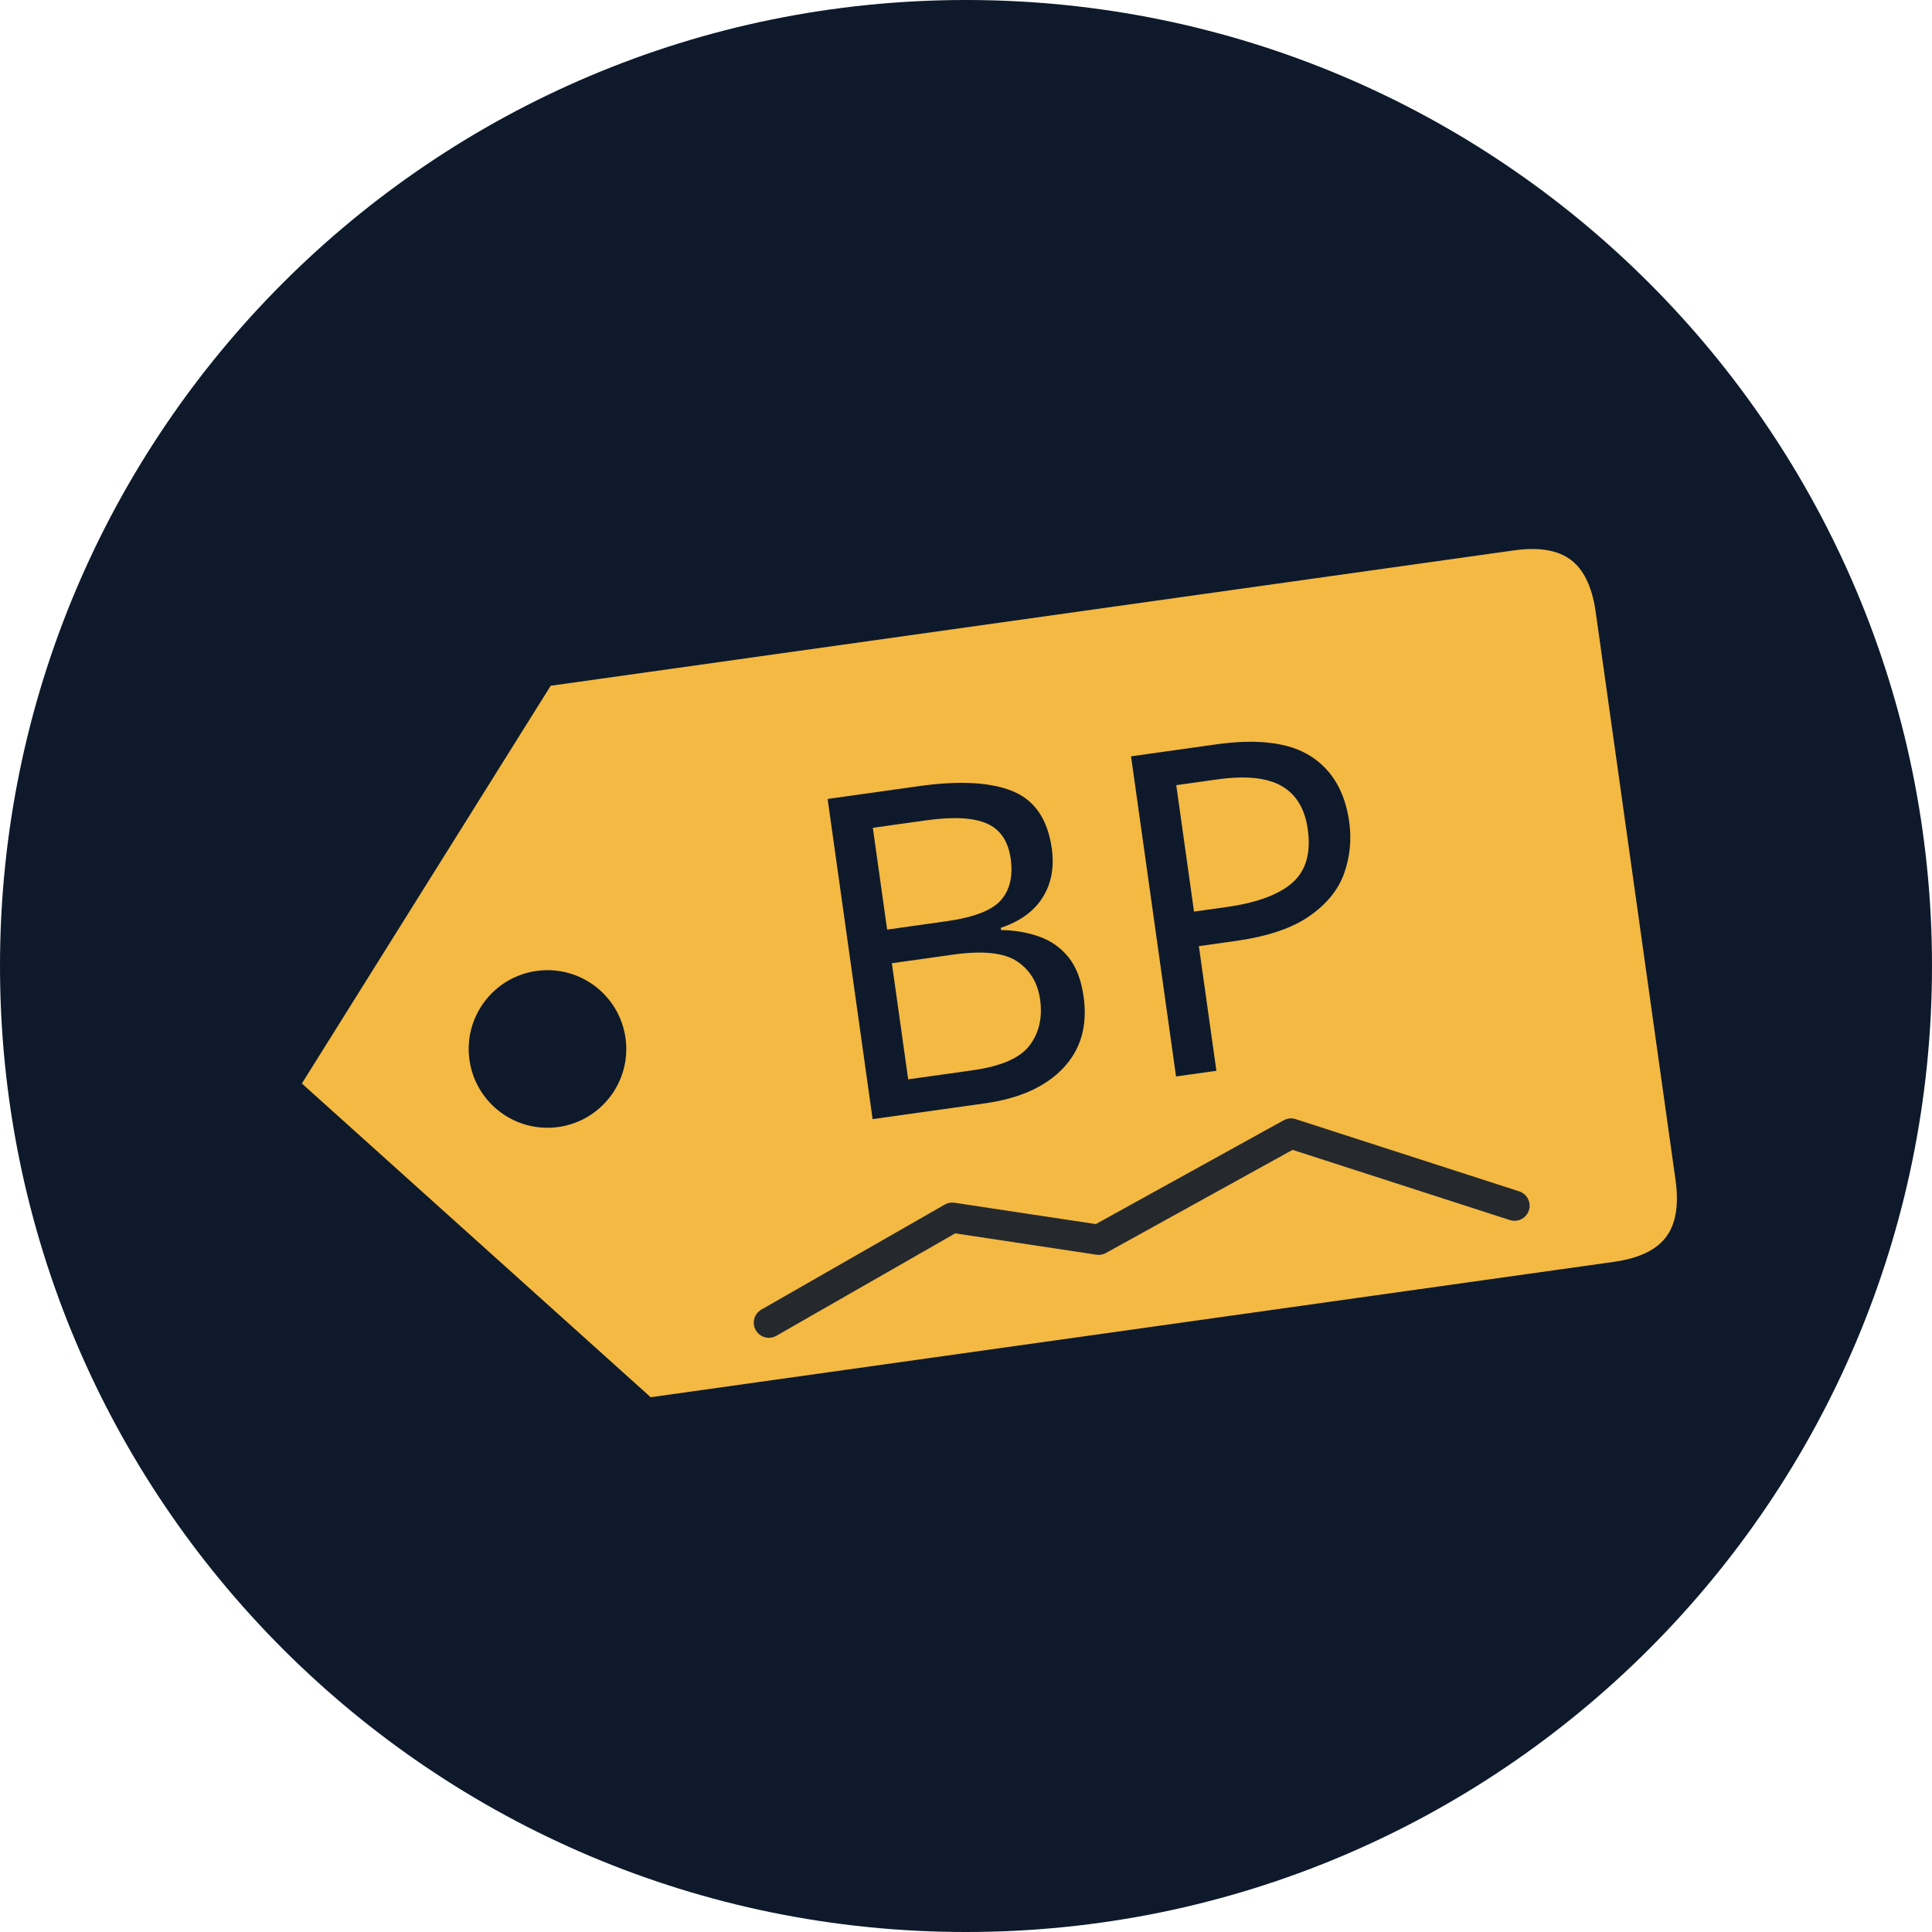
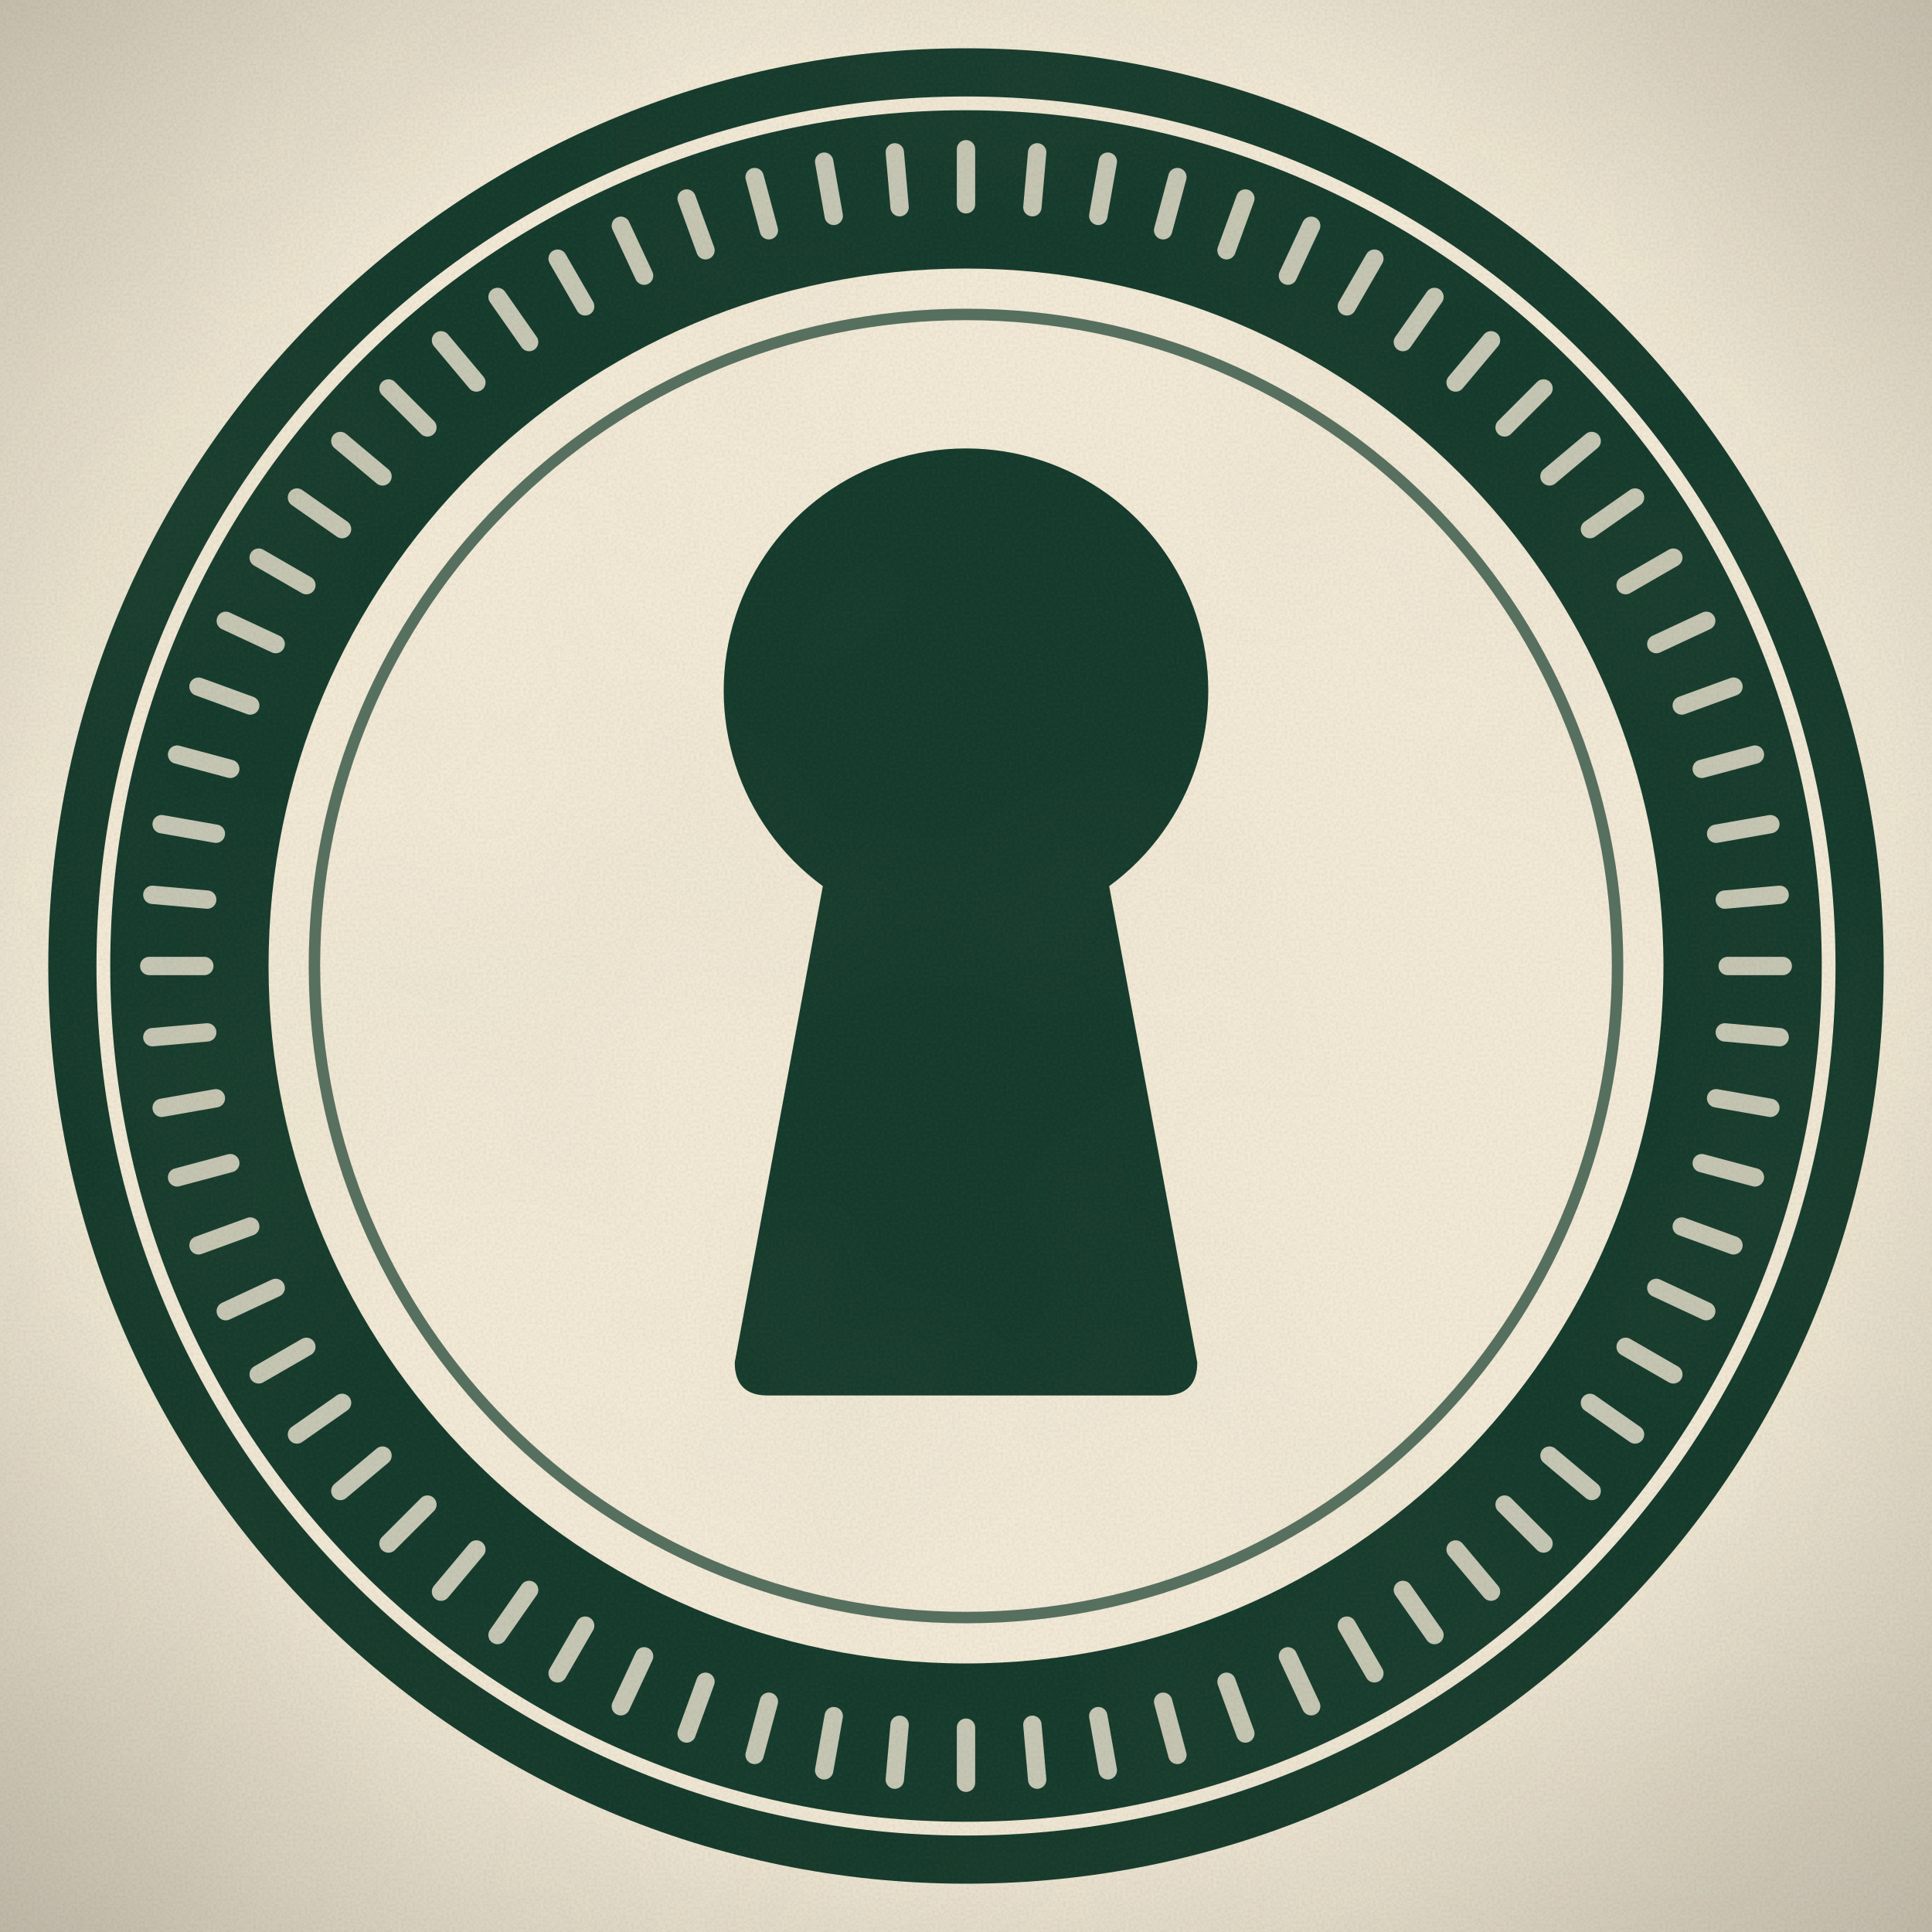
<svg xmlns="http://www.w3.org/2000/svg" viewBox="0 0 800 800" width="800" height="800">
-   <circle cx="400" cy="400" r="400" fill="#0E1A2B" />
-   <g transform="translate(400 410) scale(1.25) rotate(-8)">
-     <path d="M -230 0 L -125 -125 L 200 -125 Q 230 -125 230 -95 L 230 95 Q 230 125 200 125 L -125 125 Z" fill="#F4B942" stroke="#0E1A2B" stroke-width="12" stroke-linejoin="round" stroke-linecap="round" />
-     <circle cx="-140" cy="0" r="22.5" fill="#0E1A2B" stroke="#0E1A2B" stroke-width="7.2" />
-     <text x="45" y="38" font-family="Anton, 'Bebas Neue', Impact, 'Arial Narrow', sans-serif" font-size="150" font-weight="400" fill="#0E1A2B" text-anchor="middle" letter-spacing="4">BP</text>
-     <path d="M -80 100 L -15 74 L 32 88 L 100 62 L 170 96" fill="none" stroke="#0E1A2B" stroke-width="10" stroke-linecap="round" stroke-linejoin="round" opacity="0.9" />
+   <defs>
+     <filter id="rg2" x="-5%" y="-5%" width="110%" height="110%">
+       <feTurbulence type="fractalNoise" baseFrequency="0.022" numOctaves="2" seed="2" result="n" />
+       <feDisplacementMap in="SourceGraphic" in2="n" scale="6" xChannelSelector="R" yChannelSelector="G" />
+     </filter>
+     <filter id="rt2" x="-5%" y="-10%" width="110%" height="120%">
+       <feTurbulence type="fractalNoise" baseFrequency="0.03" numOctaves="2" seed="13" result="n" />
+       <feDisplacementMap in="SourceGraphic" in2="n" scale="2.4" xChannelSelector="R" yChannelSelector="G" />
+     </filter>
+     <filter id="gr2" x="0" y="0" width="100%" height="100%">
+       <feTurbulence type="fractalNoise" baseFrequency="0.85" numOctaves="2" seed="7" stitchTiles="stitch" />
+       <feColorMatrix type="matrix" values="0 0 0 0 0.2  0 0 0 0 0.17  0 0 0 0 0.1  0 0 0 0.9 -0.28" />
+     </filter>
+     <filter id="bl2" x="0" y="0" width="100%" height="100%">
+       <feTurbulence type="fractalNoise" baseFrequency="0.006" numOctaves="3" seed="3" />
+       <feColorMatrix type="matrix" values="0 0 0 0 0.3  0 0 0 0 0.24  0 0 0 0 0.12  0 0 0 1.4 -0.62" />
+     </filter>
+     <radialGradient id="vg2" cx="50%" cy="48%" r="75%">
+       <stop offset="60%" stop-color="#17150F" stop-opacity="0" />
+       <stop offset="100%" stop-color="#17150F" stop-opacity="0.26" />
+     </radialGradient>
+     <pattern id="di2" width="16" height="16" patternUnits="userSpaceOnUse" patternTransform="rotate(18)">
+       <circle cx="8" cy="8" r="3.6" fill="#17150F" opacity="0.2" />
+     </pattern>
+     <pattern id="db2" width="16" height="16" patternUnits="userSpaceOnUse" patternTransform="rotate(18)">
+       <circle cx="8" cy="8" r="3.6" fill="#9C7526" opacity="0.5" />
+     </pattern>
+     <pattern id="dr2" width="16" height="16" patternUnits="userSpaceOnUse" patternTransform="rotate(18)">
+       <circle cx="8" cy="8" r="3.6" fill="#C8372D" opacity="0.45" />
+     </pattern>
+     <pattern id="dc2" width="16" height="16" patternUnits="userSpaceOnUse" patternTransform="rotate(18)">
+       <circle cx="8" cy="8" r="3.6" fill="#F2EAD7" opacity="0.14" />
+     </pattern>
+   </defs>
+   <rect width="800" height="800" fill="#F2EAD7" />
+   <g transform="translate(400 400) scale(1.9)">
+     <circle r="200" fill="#133A2C" />
+     <circle r="188" fill="none" stroke="#F2EAD7" stroke-width="3" />
+     <path d="M 178 0 L 166 0" stroke="#F2EAD7" stroke-width="4" stroke-linecap="round" opacity="0.8" />
+     <path d="M 177.323 15.514 L 165.368 14.468" stroke="#F2EAD7" stroke-width="4" stroke-linecap="round" opacity="0.8" />
+     <path d="M 175.296 30.909 L 163.478 28.826" stroke="#F2EAD7" stroke-width="4" stroke-linecap="round" opacity="0.8" />
+     <path d="M 171.935 46.07 L 160.344 42.964" stroke="#F2EAD7" stroke-width="4" stroke-linecap="round" opacity="0.8" />
+     <path d="M 167.265 60.88 L 155.989 56.775" stroke="#F2EAD7" stroke-width="4" stroke-linecap="round" opacity="0.8" />
+     <path d="M 161.323 75.226 L 150.447 70.155" stroke="#F2EAD7" stroke-width="4" stroke-linecap="round" opacity="0.8" />
+     <path d="M 154.153 89 L 143.76 83" stroke="#F2EAD7" stroke-width="4" stroke-linecap="round" opacity="0.8" />
+     <path d="M 145.809 102.097 L 135.979 95.214" stroke="#F2EAD7" stroke-width="4" stroke-linecap="round" opacity="0.8" />
+     <path d="M 136.356 114.416 L 127.163 106.703" stroke="#F2EAD7" stroke-width="4" stroke-linecap="round" opacity="0.8" />
+     <path d="M 125.865 125.865 L 117.38 117.38" stroke="#F2EAD7" stroke-width="4" stroke-linecap="round" opacity="0.8" />
+     <path d="M 114.416 136.356 L 106.703 127.163" stroke="#F2EAD7" stroke-width="4" stroke-linecap="round" opacity="0.8" />
+     <path d="M 102.097 145.809 L 95.214 135.979" stroke="#F2EAD7" stroke-width="4" stroke-linecap="round" opacity="0.8" />
+     <path d="M 89 154.153 L 83 143.76" stroke="#F2EAD7" stroke-width="4" stroke-linecap="round" opacity="0.8" />
+     <path d="M 75.226 161.323 L 70.155 150.447" stroke="#F2EAD7" stroke-width="4" stroke-linecap="round" opacity="0.8" />
+     <path d="M 60.88 167.265 L 56.775 155.989" stroke="#F2EAD7" stroke-width="4" stroke-linecap="round" opacity="0.8" />
+     <path d="M 46.07 171.935 L 42.964 160.344" stroke="#F2EAD7" stroke-width="4" stroke-linecap="round" opacity="0.8" />
+     <path d="M 30.909 175.296 L 28.826 163.478" stroke="#F2EAD7" stroke-width="4" stroke-linecap="round" opacity="0.8" />
+     <path d="M 15.514 177.323 L 14.468 165.368" stroke="#F2EAD7" stroke-width="4" stroke-linecap="round" opacity="0.8" />
+     <path d="M 1.0899356512411444e-14 178 L 1.0164568432923031e-14 166" stroke="#F2EAD7" stroke-width="4" stroke-linecap="round" opacity="0.8" />
+     <path d="M -15.514 177.323 L -14.468 165.368" stroke="#F2EAD7" stroke-width="4" stroke-linecap="round" opacity="0.8" />
+     <path d="M -30.909 175.296 L -28.826 163.478" stroke="#F2EAD7" stroke-width="4" stroke-linecap="round" opacity="0.8" />
+     <path d="M -46.07 171.935 L -42.964 160.344" stroke="#F2EAD7" stroke-width="4" stroke-linecap="round" opacity="0.8" />
+     <path d="M -60.88 167.265 L -56.775 155.989" stroke="#F2EAD7" stroke-width="4" stroke-linecap="round" opacity="0.8" />
+     <path d="M -75.226 161.323 L -70.155 150.447" stroke="#F2EAD7" stroke-width="4" stroke-linecap="round" opacity="0.8" />
+     <path d="M -89 154.153 L -83 143.76" stroke="#F2EAD7" stroke-width="4" stroke-linecap="round" opacity="0.8" />
+     <path d="M -102.097 145.809 L -95.214 135.979" stroke="#F2EAD7" stroke-width="4" stroke-linecap="round" opacity="0.8" />
+     <path d="M -114.416 136.356 L -106.703 127.163" stroke="#F2EAD7" stroke-width="4" stroke-linecap="round" opacity="0.8" />
+     <path d="M -125.865 125.865 L -117.38 117.38" stroke="#F2EAD7" stroke-width="4" stroke-linecap="round" opacity="0.8" />
+     <path d="M -136.356 114.416 L -127.163 106.703" stroke="#F2EAD7" stroke-width="4" stroke-linecap="round" opacity="0.8" />
+     <path d="M -145.809 102.097 L -135.979 95.214" stroke="#F2EAD7" stroke-width="4" stroke-linecap="round" opacity="0.8" />
+     <path d="M -154.153 89 L -143.76 83" stroke="#F2EAD7" stroke-width="4" stroke-linecap="round" opacity="0.8" />
+     <path d="M -161.323 75.226 L -150.447 70.155" stroke="#F2EAD7" stroke-width="4" stroke-linecap="round" opacity="0.8" />
+     <path d="M -167.265 60.88 L -155.989 56.775" stroke="#F2EAD7" stroke-width="4" stroke-linecap="round" opacity="0.8" />
+     <path d="M -171.935 46.07 L -160.344 42.964" stroke="#F2EAD7" stroke-width="4" stroke-linecap="round" opacity="0.8" />
+     <path d="M -175.296 30.909 L -163.478 28.826" stroke="#F2EAD7" stroke-width="4" stroke-linecap="round" opacity="0.8" />
+     <path d="M -177.323 15.514 L -165.368 14.468" stroke="#F2EAD7" stroke-width="4" stroke-linecap="round" opacity="0.8" />
+     <path d="M -178 2.1798713024822888e-14 L -166 2.0329136865846063e-14" stroke="#F2EAD7" stroke-width="4" stroke-linecap="round" opacity="0.8" />
+     <path d="M -177.323 -15.514 L -165.368 -14.468" stroke="#F2EAD7" stroke-width="4" stroke-linecap="round" opacity="0.8" />
+     <path d="M -175.296 -30.909 L -163.478 -28.826" stroke="#F2EAD7" stroke-width="4" stroke-linecap="round" opacity="0.8" />
+     <path d="M -171.935 -46.07 L -160.344 -42.964" stroke="#F2EAD7" stroke-width="4" stroke-linecap="round" opacity="0.8" />
+     <path d="M -167.265 -60.88 L -155.989 -56.775" stroke="#F2EAD7" stroke-width="4" stroke-linecap="round" opacity="0.8" />
+     <path d="M -161.323 -75.226 L -150.447 -70.155" stroke="#F2EAD7" stroke-width="4" stroke-linecap="round" opacity="0.8" />
+     <path d="M -154.153 -89 L -143.76 -83" stroke="#F2EAD7" stroke-width="4" stroke-linecap="round" opacity="0.8" />
+     <path d="M -145.809 -102.097 L -135.979 -95.214" stroke="#F2EAD7" stroke-width="4" stroke-linecap="round" opacity="0.8" />
+     <path d="M -136.356 -114.416 L -127.163 -106.703" stroke="#F2EAD7" stroke-width="4" stroke-linecap="round" opacity="0.8" />
+     <path d="M -125.865 -125.865 L -117.38 -117.38" stroke="#F2EAD7" stroke-width="4" stroke-linecap="round" opacity="0.8" />
+     <path d="M -114.416 -136.356 L -106.703 -127.163" stroke="#F2EAD7" stroke-width="4" stroke-linecap="round" opacity="0.8" />
+     <path d="M -102.097 -145.809 L -95.214 -135.979" stroke="#F2EAD7" stroke-width="4" stroke-linecap="round" opacity="0.8" />
+     <path d="M -89 -154.153 L -83 -143.76" stroke="#F2EAD7" stroke-width="4" stroke-linecap="round" opacity="0.8" />
+     <path d="M -75.226 -161.323 L -70.155 -150.447" stroke="#F2EAD7" stroke-width="4" stroke-linecap="round" opacity="0.8" />
+     <path d="M -60.88 -167.265 L -56.775 -155.989" stroke="#F2EAD7" stroke-width="4" stroke-linecap="round" opacity="0.8" />
+     <path d="M -46.07 -171.935 L -42.964 -160.344" stroke="#F2EAD7" stroke-width="4" stroke-linecap="round" opacity="0.8" />
+     <path d="M -30.909 -175.296 L -28.826 -163.478" stroke="#F2EAD7" stroke-width="4" stroke-linecap="round" opacity="0.8" />
+     <path d="M -15.514 -177.323 L -14.468 -165.368" stroke="#F2EAD7" stroke-width="4" stroke-linecap="round" opacity="0.8" />
+     <path d="M -3.269806953723433e-14 -178 L -3.049370529876909e-14 -166" stroke="#F2EAD7" stroke-width="4" stroke-linecap="round" opacity="0.8" />
+     <path d="M 15.514 -177.323 L 14.468 -165.368" stroke="#F2EAD7" stroke-width="4" stroke-linecap="round" opacity="0.8" />
+     <path d="M 30.909 -175.296 L 28.826 -163.478" stroke="#F2EAD7" stroke-width="4" stroke-linecap="round" opacity="0.8" />
+     <path d="M 46.07 -171.935 L 42.964 -160.344" stroke="#F2EAD7" stroke-width="4" stroke-linecap="round" opacity="0.8" />
+     <path d="M 60.88 -167.265 L 56.775 -155.989" stroke="#F2EAD7" stroke-width="4" stroke-linecap="round" opacity="0.8" />
+     <path d="M 75.226 -161.323 L 70.155 -150.447" stroke="#F2EAD7" stroke-width="4" stroke-linecap="round" opacity="0.8" />
+     <path d="M 89 -154.153 L 83 -143.76" stroke="#F2EAD7" stroke-width="4" stroke-linecap="round" opacity="0.8" />
+     <path d="M 102.097 -145.809 L 95.214 -135.979" stroke="#F2EAD7" stroke-width="4" stroke-linecap="round" opacity="0.8" />
+     <path d="M 114.416 -136.356 L 106.703 -127.163" stroke="#F2EAD7" stroke-width="4" stroke-linecap="round" opacity="0.8" />
+     <path d="M 125.865 -125.865 L 117.38 -117.38" stroke="#F2EAD7" stroke-width="4" stroke-linecap="round" opacity="0.8" />
+     <path d="M 136.356 -114.416 L 127.163 -106.703" stroke="#F2EAD7" stroke-width="4" stroke-linecap="round" opacity="0.8" />
+     <path d="M 145.809 -102.097 L 135.979 -95.214" stroke="#F2EAD7" stroke-width="4" stroke-linecap="round" opacity="0.8" />
+     <path d="M 154.153 -89 L 143.76 -83" stroke="#F2EAD7" stroke-width="4" stroke-linecap="round" opacity="0.8" />
+     <path d="M 161.323 -75.226 L 150.447 -70.155" stroke="#F2EAD7" stroke-width="4" stroke-linecap="round" opacity="0.8" />
+     <path d="M 167.265 -60.88 L 155.989 -56.775" stroke="#F2EAD7" stroke-width="4" stroke-linecap="round" opacity="0.8" />
+     <path d="M 171.935 -46.07 L 160.344 -42.964" stroke="#F2EAD7" stroke-width="4" stroke-linecap="round" opacity="0.8" />
+     <path d="M 175.296 -30.909 L 163.478 -28.826" stroke="#F2EAD7" stroke-width="4" stroke-linecap="round" opacity="0.8" />
+     <path d="M 177.323 -15.514 L 165.368 -14.468" stroke="#F2EAD7" stroke-width="4" stroke-linecap="round" opacity="0.8" />
+     <circle r="152" fill="#F2EAD7" />
+     <circle r="142" fill="none" stroke="#133A2C" stroke-width="2.5" opacity="0.7" />
+     <path d="M -31.2 6.6 A 52.8 52.8 0 1 1 31.2 6.6 L 50.4 110.4 Q 50.4 117.6 43.2 117.6 L -43.2 117.6 Q -50.4 117.6 -50.4 110.4 Z" transform="translate(0 -24)" fill="#133A2C" />
  </g>
+   <rect width="800" height="800" filter="url(#bl2)" opacity="0.077" />
+   <rect width="800" height="800" filter="url(#gr2)" opacity="0.193" />
+   <rect width="800" height="800" fill="url(#vg2)" />
</svg>
